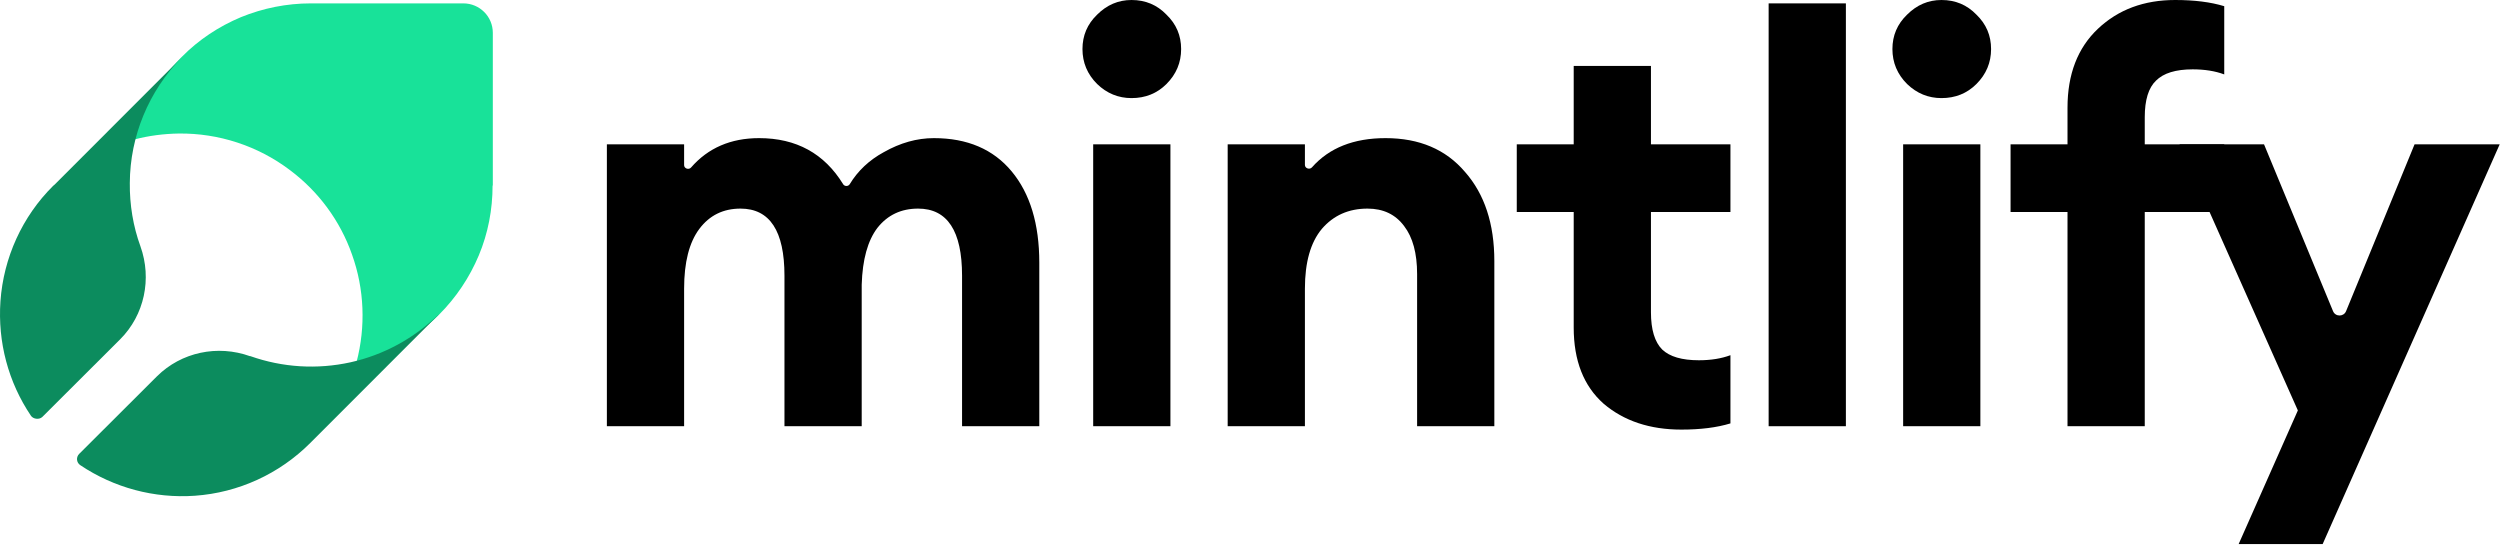
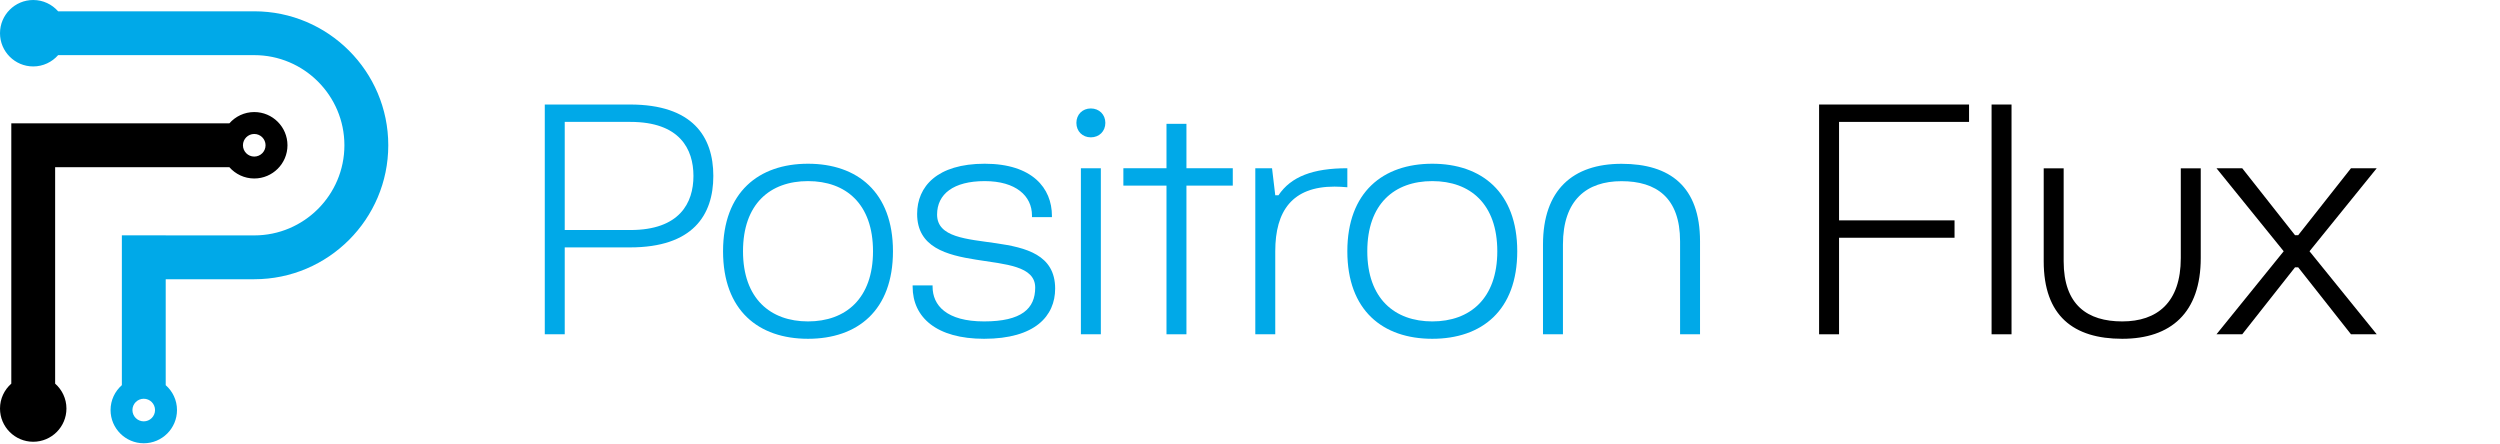
- <svg xmlns="http://www.w3.org/2000/svg" width="1682" height="367" viewBox="0 0 1682 367" fill="none">
-   <path d="M1562.69 366.037H1506.17L1546 276.14L1466.34 97.105H1523.24L1569.66 209.337C1571.28 213.26 1576.84 213.253 1578.45 209.325L1624.52 97.105H1681.79L1562.69 366.037Z" fill="black" />
-   <path d="M1391.02 286.761V142.622H1352.71V97.104H1391.02V72.449C1391.02 49.943 1397.85 32.242 1411.5 19.345C1425.16 6.448 1442.48 0 1463.47 0C1476.37 0 1487.37 1.391 1496.47 4.172V50.069C1490.4 47.793 1483.32 46.656 1475.23 46.656C1463.85 46.656 1455.63 49.184 1450.57 54.242C1445.51 59.046 1442.99 67.265 1442.99 78.897V97.104H1496.47V142.622H1442.99V286.761H1391.02Z" fill="black" />
-   <path d="M1306.22 66.001C1297.37 66.001 1289.66 62.84 1283.08 56.518C1276.51 49.943 1273.22 42.104 1273.22 33C1273.22 23.897 1276.51 16.184 1283.08 9.862C1289.66 3.287 1297.37 0 1306.22 0C1315.58 0 1323.42 3.287 1329.74 9.862C1336.31 16.184 1339.6 23.897 1339.6 33C1339.6 42.104 1336.31 49.943 1329.74 56.518C1323.42 62.84 1315.58 66.001 1306.22 66.001ZM1280.43 286.761V97.104H1332.39V286.761H1280.43Z" fill="black" />
-   <path d="M1189.94 286.761V2.276H1241.91V286.761H1189.94Z" fill="black" />
-   <path d="M1131.24 289.037C1110 289.037 1092.55 283.221 1078.89 271.588C1065.49 259.703 1058.79 242.634 1058.79 220.381V142.622H1020.48V97.104H1058.79V44.38H1110.76V97.104H1164.24V142.622H1110.76V210.14C1110.76 221.772 1113.29 230.117 1118.34 235.174C1123.4 239.979 1131.62 242.381 1143 242.381C1151.09 242.381 1158.17 241.243 1164.24 238.967V284.864C1155.14 287.646 1144.14 289.037 1131.24 289.037Z" fill="black" />
-   <path d="M825.979 286.761V97.104H877.945V110.967C877.945 113.311 881.135 114.347 882.688 112.591C894.273 99.485 910.773 92.932 932.187 92.932C954.946 92.932 972.774 100.518 985.67 115.691C998.82 130.61 1005.39 150.587 1005.39 175.622V286.761H953.429V184.346C953.429 170.438 950.521 159.691 944.704 152.105C938.888 144.265 930.67 140.346 920.049 140.346C907.405 140.346 897.164 144.898 889.325 154.001C881.738 163.105 877.945 176.507 877.945 194.208V286.761H825.979Z" fill="black" />
-   <path d="M761.286 66.001C752.436 66.001 744.723 62.84 738.148 56.518C731.574 49.943 728.286 42.104 728.286 33C728.286 23.897 731.574 16.184 738.148 9.862C744.723 3.287 752.436 0 761.286 0C770.643 0 778.482 3.287 784.804 9.862C791.379 16.184 794.666 23.897 794.666 33C794.666 42.104 791.379 49.943 784.804 56.518C778.482 62.84 770.643 66.001 761.286 66.001ZM735.493 286.761V97.104H787.459V286.761H735.493Z" fill="black" />
-   <path d="M647.273 286.761V185.484C647.273 155.392 637.411 140.346 617.686 140.346C606.307 140.346 597.204 144.645 590.376 153.243C583.801 161.84 580.261 174.61 579.755 191.553V286.761H527.789V185.484C527.789 155.392 517.927 140.346 498.203 140.346C486.571 140.346 477.341 144.898 470.513 154.001C463.685 163.105 460.272 176.507 460.272 194.208V286.761H408.306V97.104H460.272V111.103C460.272 113.435 463.407 114.462 464.939 112.704C476.419 99.522 491.68 92.932 510.72 92.932C535.742 92.932 554.588 103.262 567.259 123.923C568.258 125.553 570.718 125.527 571.712 123.894C577.189 114.891 584.802 107.731 594.548 102.415C605.675 96.093 616.928 92.932 628.307 92.932C650.813 92.932 668.261 100.392 680.652 115.311C693.043 130.231 699.239 150.714 699.239 176.76V286.761H647.273Z" fill="black" />
-   <path d="M331.569 124.833V22.09C331.569 11.065 322.625 2.276 311.764 2.276H209.069C192.938 2.276 176.967 5.472 162.113 11.544C147.26 17.775 133.685 26.724 122.345 38.228L121.546 39.027C106.533 54.207 95.833 73.062 90.402 93.834C100.145 91.277 110.206 89.999 120.268 89.839C147.1 89.52 173.453 98.148 194.855 114.287C214.18 128.668 228.873 148.481 236.859 171.331C245.164 194.5 246.122 219.746 239.893 243.554C260.496 238.122 279.503 227.416 294.675 212.396L295.474 211.597C306.813 200.252 315.917 186.67 322.145 171.81C328.374 156.95 331.409 140.971 331.409 124.833H331.569Z" fill="#18E299" />
-   <path d="M87.337 123.098C87.496 91.579 100.066 61.334 122.182 38.73L36.739 124.212C36.421 124.531 36.102 124.69 35.784 125.008C14.941 145.702 2.371 173.4 0.303 202.69C-1.607 230.07 5.553 257.131 20.828 279.736C22.285 281.892 26.238 282.601 28.466 280.532L80.813 228.319C97.202 211.923 102.293 187.568 94.497 165.759C89.564 152.229 87.178 137.743 87.337 123.098Z" fill="#0C8C5E" />
-   <path d="M294.976 211.605C278.587 227.683 258.062 238.826 235.786 243.761C213.351 248.695 190.121 247.263 168.482 239.622C168.482 239.622 168.323 239.622 168.164 239.622C146.365 231.822 122.022 236.916 105.633 253.153L53.285 305.365C51.057 307.594 51.376 311.255 54.081 313.006C76.674 328.128 103.724 335.451 131.091 333.541C160.368 331.471 187.894 318.896 208.737 298.043L209.533 297.247L294.976 211.764V211.605Z" fill="#0C8C5E" />
+ <svg xmlns="http://www.w3.org/2000/svg" id="Layer_1" viewBox="0 0 1222.9 216.83">
+   <defs>
+     <style>.cls-1{fill:#00a9e8;}.cls-2{fill:#000;}</style>
+   </defs>
+   <path class="cls-2" d="M124.37,54.81c-4.85,0-9.2,2.15-12.18,5.53H5.53v127.32c-3.38,2.98-5.53,7.33-5.53,12.18,0,8.96,7.29,16.25,16.25,16.25s16.25-7.29,16.25-16.25c0-4.85-2.15-9.2-5.53-12.18v-105.88h85.22c2.98,3.38,7.33,5.53,12.18,5.53,8.96,0,16.25-7.29,16.25-16.25s-7.29-16.25-16.25-16.25ZM124.37,76.59c-3.05,0-5.53-2.48-5.53-5.53s2.48-5.53,5.53-5.53,5.53,2.48,5.53,5.53-2.48,5.53-5.53,5.53Z" />
+   <path class="cls-1" d="M124.37,5.53H28.43c-2.98-3.38-7.33-5.53-12.18-5.53C7.29,0,0,7.29,0,16.25s7.29,16.25,16.25,16.25c4.85,0,9.2-2.15,12.18-5.53h95.95c24.31,0,44.09,19.78,44.09,44.09s-19.78,44.09-44.09,44.09h-43.33v-.03h-21.44v73.28c-3.38,2.98-5.53,7.33-5.53,12.18,0,8.96,7.29,16.25,16.25,16.25s16.25-7.29,16.25-16.25c0-4.85-2.14-9.19-5.52-12.17v-51.82s43.33,0,43.33,0c36.14,0,65.54-29.4,65.54-65.53S160.51,5.53,124.37,5.53ZM70.31,206.11c-3.05,0-5.53-2.48-5.53-5.53s2.48-5.53,5.53-5.53,5.53,2.48,5.53,5.53-2.48,5.53-5.53,5.53Z" />
+   <g transform="translate(-302.99,-661.31) scale(3.498)">
+     <path class="cls-1" d="M162.8,235.8v-32.13h11.92c8.77,0,11.65,4.5,11.65,9.99s-2.88,9.99-11.65,9.99h-9.13v12.15h-2.79ZM165.59,221.22h9.18c6.88,0,8.82-3.78,8.82-7.56s-1.93-7.56-8.82-7.56h-9.18v15.12Z" />
+     <path class="cls-1" d="M187.73,224.19c0-8.28,5-12.24,11.88-12.24s11.88,3.96,11.88,12.24-4.95,12.24-11.88,12.24-11.88-3.96-11.88-12.24ZM208.7,224.19c0-6.61-3.78-9.81-9.09-9.81s-9.09,3.19-9.09,9.81,3.83,9.81,9.09,9.81,9.09-3.19,9.09-9.81Z" />
+     <path class="cls-1" d="M214.24,229.14v-.18h2.79v.18c0,2.61,1.94,4.86,7.2,4.86s7.15-1.8,7.15-4.73c0-6.03-16.51-.94-16.51-10.3,0-3.83,2.79-7.02,9.45-7.02s9.4,3.42,9.4,7.29v.18h-2.79v-.23c0-2.74-2.25-4.81-6.61-4.81s-6.66,1.8-6.66,4.68c0,6.39,16.51.85,16.51,10.35,0,3.82-2.79,7.02-9.94,7.02-6.62,0-9.99-2.97-9.99-7.29Z" />
+     <path class="cls-1" d="M237.14,206.24c0-1.17.85-2.02,2.02-2.02s2.03.85,2.03,2.02-.86,2.02-2.03,2.02-2.02-.85-2.02-2.02ZM237.77,235.8v-23.22h2.79v23.22h-2.79Z" />
+     <path class="cls-1" d="M249.74,235.8v-20.79h-6.03v-2.43h6.03v-6.21h2.79v6.21h6.48v2.43h-6.48v20.79h-2.79Z" />
+     <path class="cls-1" d="M262.16,235.8v-23.22h2.34l.45,3.78h.45c1.75-2.61,4.81-3.78,9.63-3.78v2.66c-.58-.05-1.21-.09-1.8-.09-5.89,0-8.28,3.38-8.28,9.04v11.61h-2.79Z" />
+     <path class="cls-1" d="M275.03,224.19c0-8.28,5-12.24,11.88-12.24s11.88,3.96,11.88,12.24-4.95,12.24-11.88,12.24-11.88-3.96-11.88-12.24ZM296,224.19c0-6.61-3.78-9.81-9.09-9.81s-9.09,3.19-9.09,9.81,3.83,9.81,9.09,9.81,9.09-3.19,9.09-9.81Z" />
+     <path class="cls-1" d="M302.39,235.8v-12.55c0-7.65,4.18-11.29,10.98-11.29s10.98,3.19,10.98,10.84v13h-2.79v-13c0-6.12-3.33-8.41-8.19-8.41s-8.19,2.61-8.19,8.86v12.55h-2.79Z" />
+     <path class="cls-2" d="M341,235.8v-32.13h20.97v2.43h-18.18v13.77h16.15v2.43h-16.15v13.5h-2.79Z" />
+     <path class="cls-2" d="M365.12,235.8v-32.13h2.79v32.13h-2.79Z" />
+     <path class="cls-2" d="M372.41,225.59v-13h2.79v13c0,6.12,3.33,8.41,8.19,8.41s8.19-2.61,8.19-8.86v-12.55h2.79v12.55c0,7.65-4.18,11.29-10.98,11.29s-10.98-3.19-10.98-10.84Z" />
+     <path class="cls-2" d="M396.57,235.8l9.4-11.61-9.4-11.61h3.6l7.38,9.36h.45l7.38-9.36h3.6l-9.4,11.61,9.4,11.61h-3.6l-7.38-9.36h-.45l-7.38,9.36h-3.6Z" />
+   </g>
</svg>
